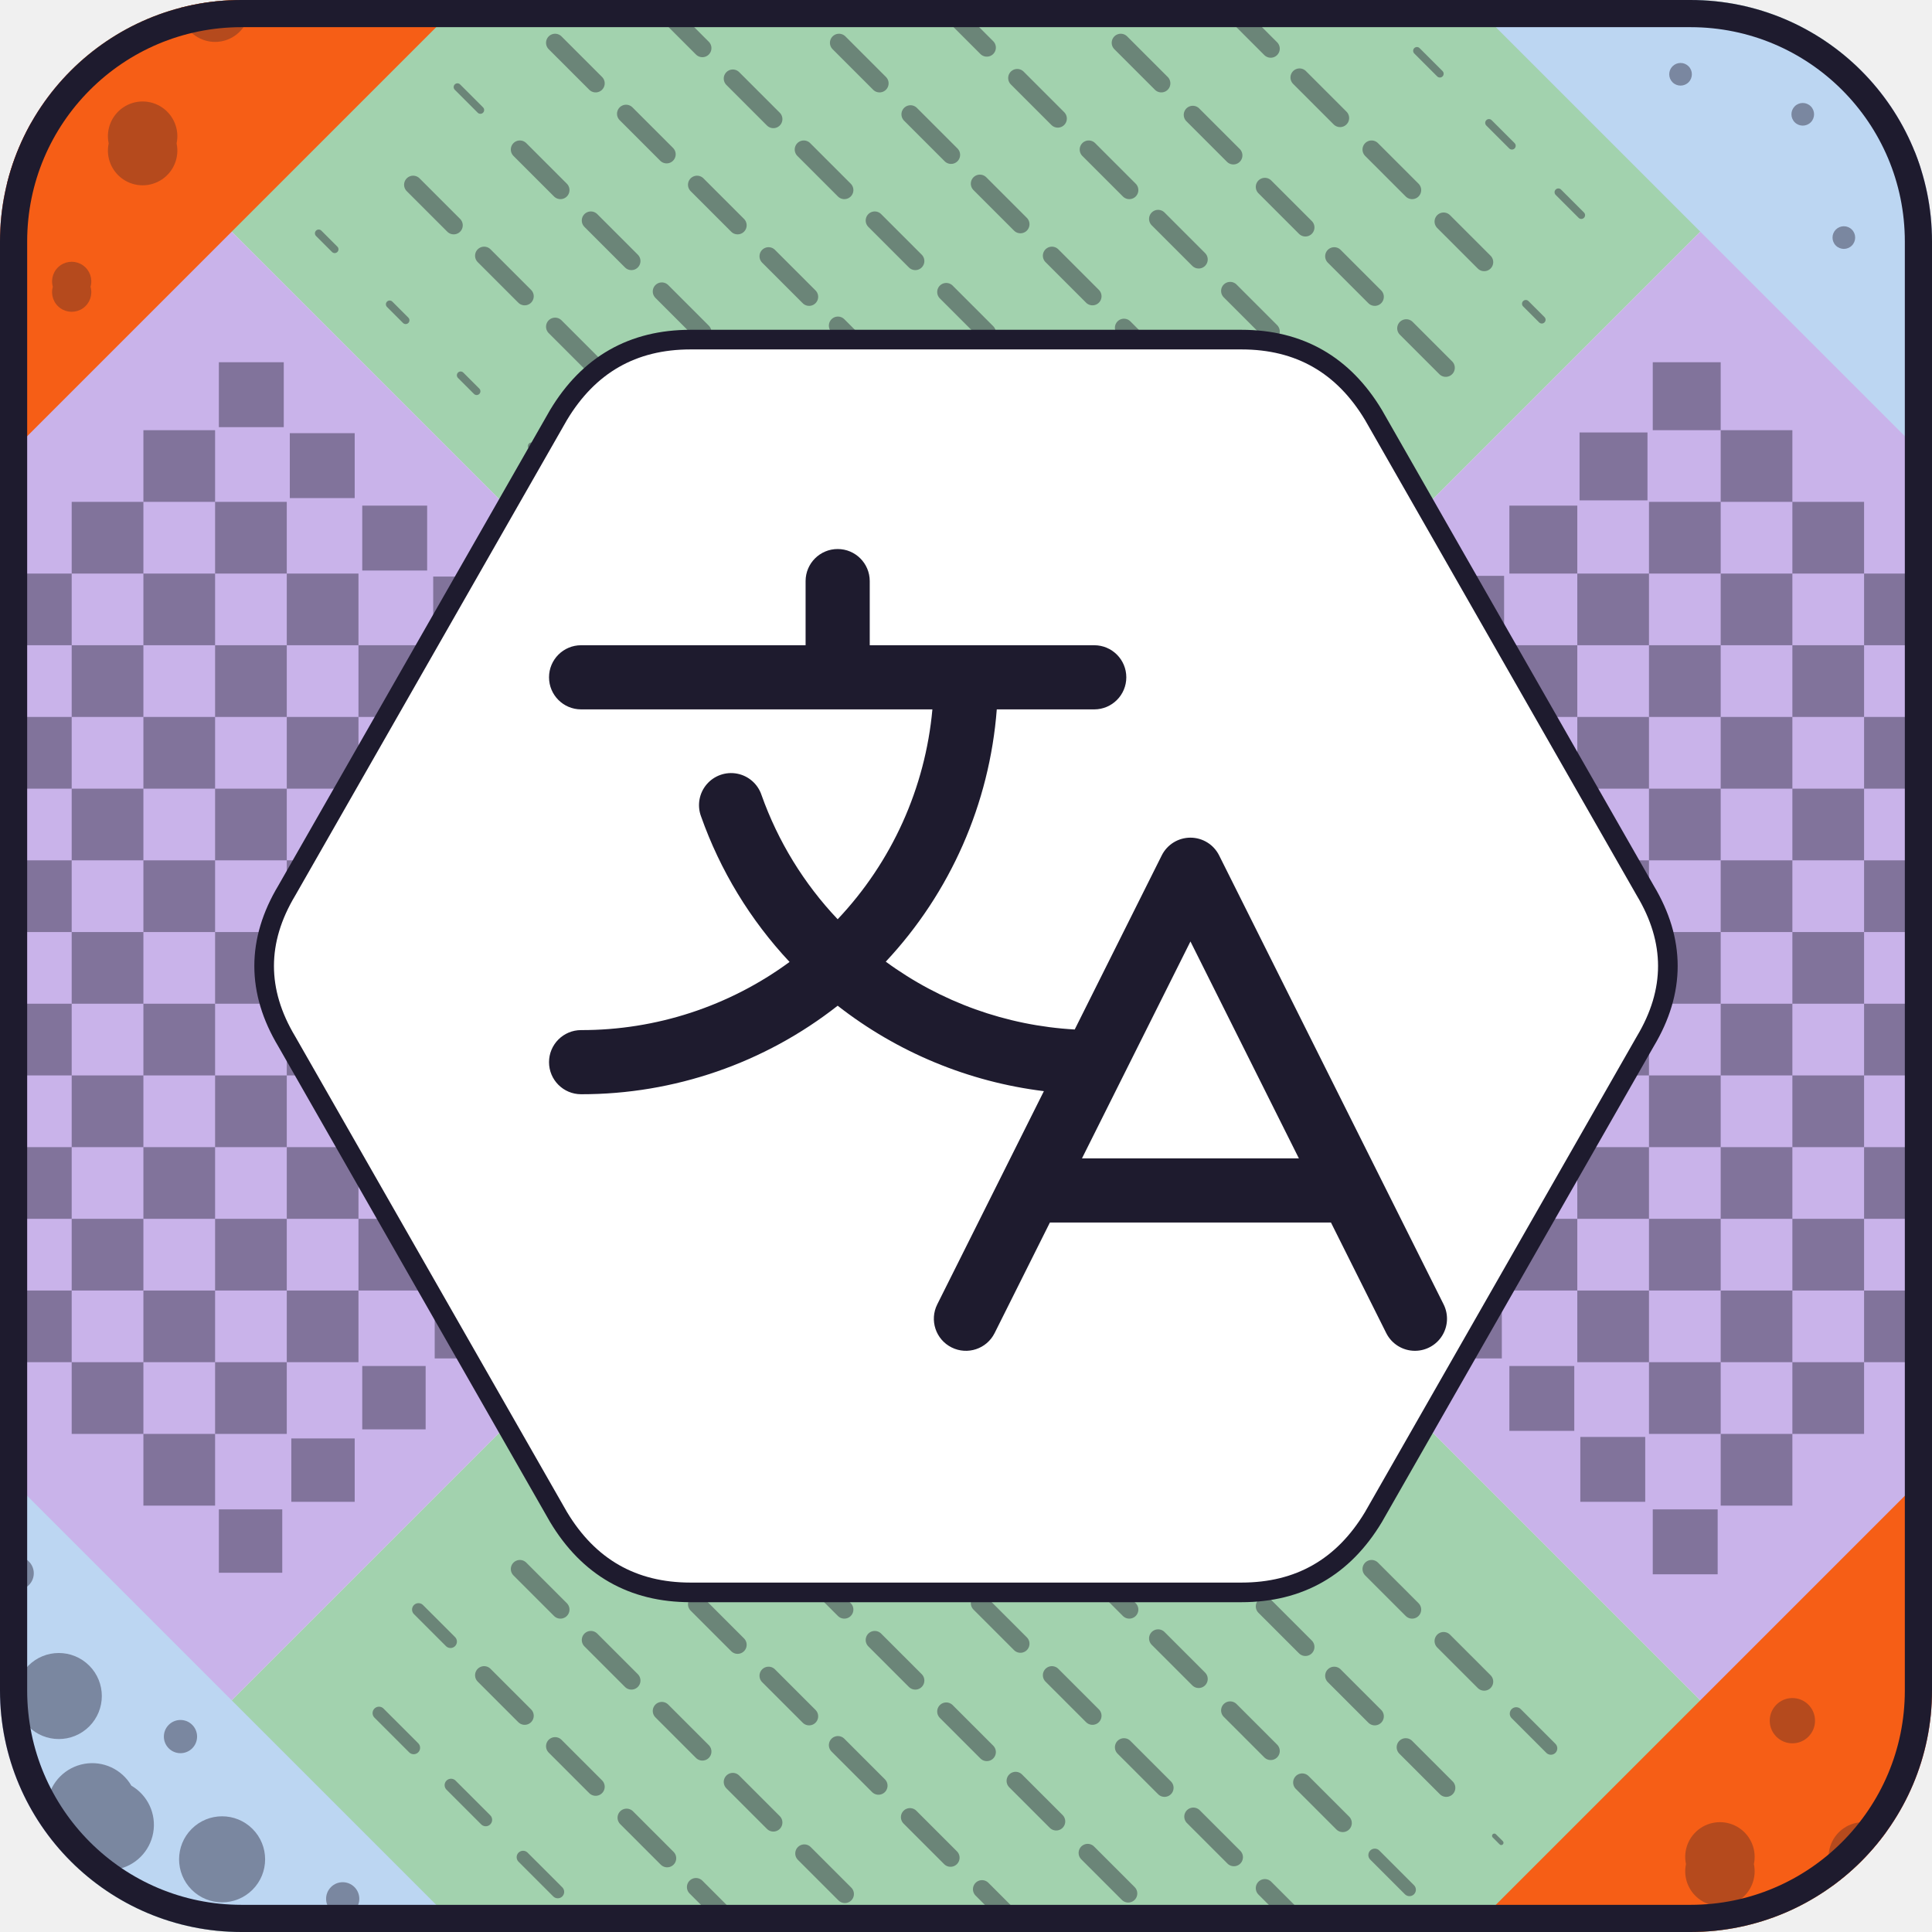
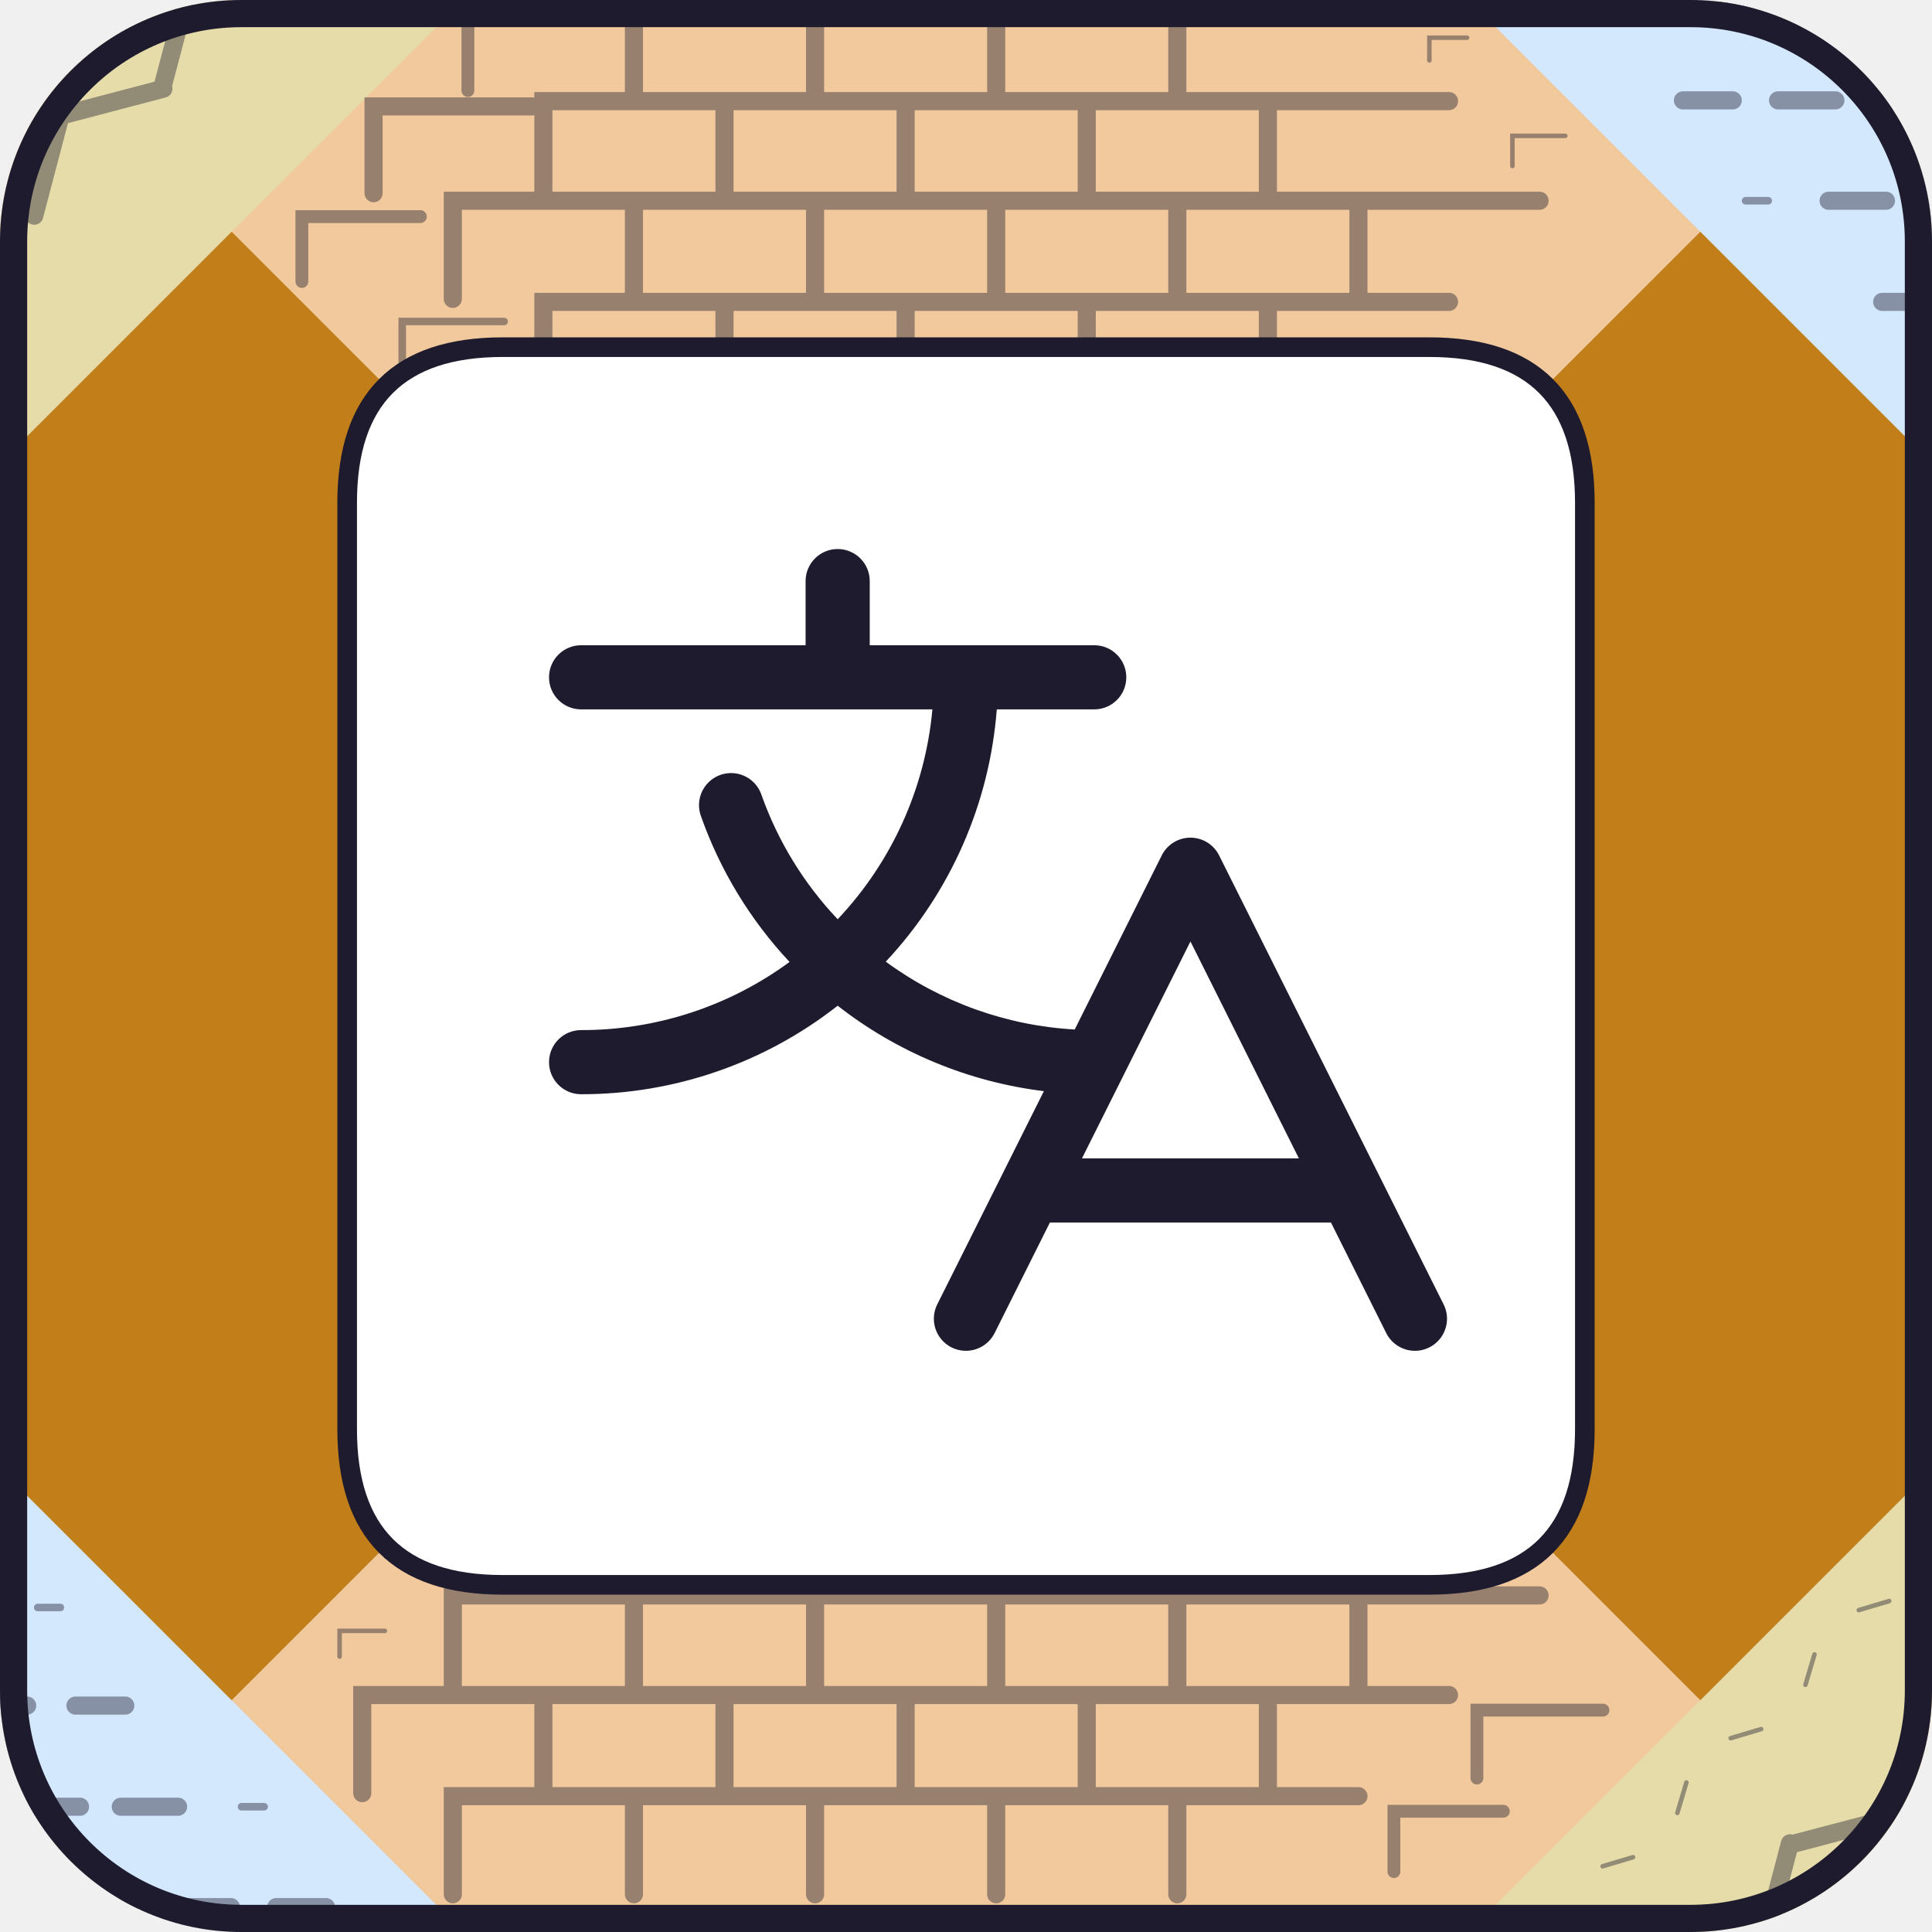
<svg xmlns="http://www.w3.org/2000/svg" viewBox="0 0 256 256" width="256" height="256" role="img">
  <defs>
    <clipPath id="tf">
      <rect width="256" height="256" rx="32.0" />
    </clipPath>
  </defs>
  <g clip-path="url(#tf)">
-     <path d="M0 0L256 0L128 128ZM256 256L0 256L128 128Z" fill="#A2D2AE" />
-     <path d="M256 0L256 256L128 128ZM0 256L0 0L128 128Z" fill="#C9B3EA" />
-     <path d="M0 0L61.4 0L0 61.4ZM256 256L194.6 256L256 194.6Z" fill="#F65E16" />
-     <path d="M256 0L256 61.4L194.6 0ZM0 256L0 194.6L61.4 256Z" fill="#BCD6F2" />
-     <g transform="rotate(45 128 128)">
-       <path d="M63 13.5l7.6 0M76 13.5l7.6 0M89.5 13.5l7.6 0M103 13.5l7.6 0M56 27l7.6 0M69.5 27l7.6 0M83 27l7.6 0M96 27l7.6 0M109.5 27l7.4 0M36.3 40l7.6 0M49.6 40l7.6 0M63 40l7.6 0M76 40l7.6 0M89.5 40l7.6 0M103 40l7.6 0M29.6 53.4l7.6 0M43 53.4l7.6 0M56 53.4l7.6 0M69.5 53.4l7.6 0M83 53.4l7.6 0M96 53.4l7.6 0M109.5 53.4l7.4 0M9.7 66.7l7.6 0M23 66.7l7.6 0M36.3 66.7l7.6 0M49.6 66.7l7.6 0M63 66.7l7.6 0M76 66.7l7.6 0M89.5 66.7l7.6 0M3 80l7.6 0M16.3 80l7.6 0M29.6 80l7.6 0M43 80l7.6 0M56 80l7.6 0M69.5 80l7.6 0M9.7 93.3l7.6 0M23 93.3l7.6 0M36.3 93.3l7.6 0M49.6 93.3l7.6 0M63 93.3l7.6 0M3 106.6l7.6 0M16.3 106.6l7.6 0M29.6 106.6l7.6 0M43 106.6l7.6 0M56 106.6l7.6 0M196 146.5l7.6 0M209 146.5l7.6 0M222.5 146.5l7.6 0M236 146.5l7.6 0M189 160l7.6 0M202.5 160l7.6 0M216 160l7.6 0M229 160l7.6 0M242.4 160l7.6 0M182.6 173l7.6 0M196 173l7.6 0M209 173l7.6 0M222.5 173l7.6 0M236 173l7.6 0M162.6 186.4l7.6 0M176 186.4l7.6 0M189 186.4l7.6 0M202.5 186.4l7.6 0M216 186.4l7.6 0M229 186.4l7.6 0M242.4 186.4l7.6 0M142.7 199.7l7.6 0M156 199.7l7.6 0M169.3 199.7l7.6 0M182.6 199.7l7.6 0M196 199.7l7.6 0M209 199.7l7.6 0M222.5 199.7l7.6 0M149.3 213l7.6 0M162.6 213l7.6 0M176 213l7.6 0M189 213l7.6 0M202.5 213l7.6 0M216 213l7.6 0M142.7 226.3l7.6 0M156 226.3l7.6 0M169.3 226.3l7.6 0M182.6 226.3l7.6 0M196 226.3l7.6 0M149.3 239.6l7.6 0M162.6 239.6l7.6 0M176 239.6l7.6 0M189 239.6l7.6 0" fill="none" stroke="#6B8578" stroke-width="2.4" stroke-linecap="round" />
-       <path d="M249.6 146.5l6.5 0M249.6 173l6.5 0M137 213l6 0M137 239.6l6 0M143 253l6.5 0M156.5 253l6.5 0M170 253l6.5 0" fill="none" stroke="#6B8578" stroke-width="1.7" stroke-linecap="round" />
-       <path d="M84.5 0l4.3 0M98 0l4.3 0M111 0l4.3 0M118.4 13.5l3 0M118.4 40l3 0M-2 93.3l4.3 0M-1.3 120l3 0M12 120l3 0M25.3 120l3 0M38.6 120l3 0M52 120l3 0" fill="none" stroke="#6B8578" stroke-width="1" stroke-linecap="round" />
-       <path d="M259 160l1.3 0" fill="none" stroke="#6B8578" stroke-width="0.6" stroke-linecap="round" />
+     <path d="M0 0L256 0L128 128ZM256 256L0 256L128 128Z" fill="#F1C99C" />
+     <path d="M256 0L256 256L128 128ZM0 256L0 0L128 128Z" fill="#C27E19" />
+     <path d="M0 0L61.4 0L0 61.4ZM256 256L194.6 256L256 194.6Z" fill="#E6DCAA" />
+     <path d="M256 0L256 61.4L194.6 0ZM0 256L0 194.6L61.4 256Z" fill="#D3E7FD" />
+     <path d="M84 13l0 -13l24 0M108 13l0 -13l24 0M132 13l0 -13l24 0M156 13l0 -13l24 0M49.5 25.6l0 -11.5l21 0M72 26.4l0 -13l24 0M96 26.4l0 -13l24 0M120 26.4l0 -13l24 0M144 26.4l0 -13l24 0M168 26.4l0 -13l24 0M60 39.6l0 -13l24 0M84 39.6l0 -13l24 0M108 39.6l0 -13l24 0M132 39.6l0 -13l24 0M156 39.6l0 -13l24 0M180 39.6l0 -13l24 0M72 53l0 -13l24 0M96 53l0 -13l24 0M120 53l0 -13l24 0M144 53l0 -13l24 0M168 53l0 -13l24 0M84 66l0 -13l24 0M108 66l0 -13l24 0M132 66l0 -13l24 0M156 66l0 -13l24 0M84 198l0 -13l24 0M156 198l0 -13l24 0M72 211l0 -13l24 0M96 211l0 -13l24 0M120 211l0 -13l24 0M144 211l0 -13l24 0M168 211l0 -13l24 0M60 224.4l0 -13l24 0M84 224.4l0 -13l24 0M108 224.4l0 -13l24 0M132 224.4l0 -13l24 0M156 224.4l0 -13l24 0M180 224.4l0 -13l24 0M48 237.6l0 -13l24 0M72 237.6l0 -13l24 0M96 237.6l0 -13l24 0M120 237.6l0 -13l24 0M144 237.6l0 -13l24 0M168 237.6l0 -13l24 0M60 251l0 -13l24 0M84 251l0 -13l24 0M108 251l0 -13l24 0M132 251l0 -13l24 0M156 251l0 -13l24 0" fill="none" stroke="#98806E" stroke-width="2.4" stroke-linecap="round" />
+     <path d="M62 12l0 -11l20 0M40 37.3l0 -8.6l15.7 0M195.7 235.6l0 -9l16.7 0M184.7 248l0 -8l14.5 0" fill="none" stroke="#98806E" stroke-width="1.7" stroke-linecap="round" />
+     <path d="M53.3 50l0 -7.4l13.5 0M66.4 62.5l0 -6l11 0M79.5 75l0 -5l9 0" fill="none" stroke="#98806E" stroke-width="1" stroke-linecap="round" />
+     <path d="M189.4 8l0 -3l5 0M200.4 22l0 -4l7 0M58 206l0 -2.4l4.3 0M45 219.5l0 -3.4l6 0" fill="none" stroke="#98806E" stroke-width="0.6" stroke-linecap="round" />
+     <g transform="rotate(135 128 128)">
+       <path d="M109 -31.4l12 -7M121 -38.6l12 7M133 -31.4l12 -7M109 292.6l12 -7M121 285.4l12 7M133 292.6l12 -7M121 303.4l12 7" fill="none" stroke="#928B76" stroke-width="2.4" stroke-linecap="round" />
+       <path d="M101 -18l3.7 2M113 -16l3.7 -2M125 -18l3.7 2M137 -16l3.7 -2M149 -18l3.7 2M161 -16l3.7 -2" fill="none" stroke="#928B76" stroke-width="0.6" stroke-linecap="round" />
    </g>
-     <path d="M29 48l8.6 0l0 8.6l-8.6 0ZM219 48l9 0l0 9l-9 0ZM9.5 66.5l9.5 0l0 9.5l-9.5 0ZM19 57l9.5 0l0 9.5l-9.5 0ZM28.5 66.5l9.5 0l0 9.5l-9.5 0ZM38.4 57.4l8.6 0l0 8.6l-8.6 0ZM48 67l8.6 0l0 8.6l-8.6 0ZM200 67l9 0l0 9l-9 0ZM209.3 57.3l9 0l0 9l-9 0ZM218.5 66.5l9.5 0l0 9.5l-9.5 0ZM228 57l9.5 0l0 9.5l-9.5 0ZM237.5 66.5l9.5 0l0 9.5l-9.5 0ZM0 76l9.5 0l0 9.5l-9.5 0ZM9.5 85.5l9.5 0l0 9.5l-9.5 0ZM19 76l9.5 0l0 9.5l-9.5 0ZM28.5 85.5l9.5 0l0 9.5l-9.5 0ZM38 76l9.5 0l0 9.5l-9.5 0ZM47.5 85.5l9.5 0l0 9.5l-9.5 0ZM57.4 76.4l8.6 0l0 8.6l-8.6 0ZM67 86l8.6 0l0 8.6l-8.6 0ZM181 86l9 0l0 9l-9 0ZM190.3 76.3l9 0l0 9l-9 0ZM199.5 85.5l9.5 0l0 9.5l-9.5 0ZM209 76l9.5 0l0 9.5l-9.5 0ZM218.5 85.5l9.5 0l0 9.5l-9.5 0ZM228 76l9.5 0l0 9.5l-9.5 0ZM237.5 85.5l9.5 0l0 9.5l-9.5 0ZM247 76l9.5 0l0 9.5l-9.5 0ZM0 95l9.5 0l0 9.5l-9.5 0ZM9.5 104.5l9.5 0l0 9.5l-9.5 0ZM19 95l9.5 0l0 9.5l-9.5 0ZM28.5 104.5l9.5 0l0 9.5l-9.5 0ZM38 95l9.5 0l0 9.5l-9.5 0ZM47.5 104.5l9.5 0l0 9.5l-9.5 0ZM57 95l9.5 0l0 9.5l-9.5 0ZM190 95l9.5 0l0 9.5l-9.5 0ZM199.5 104.5l9.5 0l0 9.5l-9.5 0ZM209 95l9.5 0l0 9.5l-9.5 0ZM218.5 104.5l9.5 0l0 9.5l-9.5 0ZM228 95l9.5 0l0 9.5l-9.5 0ZM237.5 104.5l9.5 0l0 9.5l-9.5 0ZM247 95l9.5 0l0 9.5l-9.5 0ZM0 114l9.5 0l0 9.5l-9.5 0ZM9.5 123.5l9.5 0l0 9.5l-9.5 0ZM19 114l9.5 0l0 9.5l-9.5 0ZM28.5 123.5l9.5 0l0 9.5l-9.5 0ZM38 114l9.5 0l0 9.5l-9.5 0ZM47.5 123.5l9.5 0l0 9.5l-9.5 0ZM190 114l9.5 0l0 9.5l-9.5 0ZM199.5 123.5l9.5 0l0 9.5l-9.5 0ZM209 114l9.5 0l0 9.5l-9.5 0ZM218.5 123.5l9.5 0l0 9.5l-9.5 0ZM228 114l9.5 0l0 9.5l-9.5 0ZM237.5 123.5l9.5 0l0 9.5l-9.5 0ZM247 114l9.5 0l0 9.5l-9.5 0ZM0 133l9.5 0l0 9.5l-9.5 0ZM9.5 142.5l9.5 0l0 9.5l-9.5 0ZM19 133l9.5 0l0 9.5l-9.5 0ZM28.5 142.5l9.5 0l0 9.5l-9.5 0ZM38 133l9.5 0l0 9.5l-9.5 0ZM47.5 142.5l9.5 0l0 9.5l-9.5 0ZM190 133l9.5 0l0 9.5l-9.5 0ZM199.5 142.5l9.5 0l0 9.5l-9.5 0ZM209 133l9.5 0l0 9.5l-9.5 0ZM218.5 142.5l9.5 0l0 9.5l-9.5 0ZM228 133l9.5 0l0 9.5l-9.5 0ZM237.5 142.5l9.5 0l0 9.5l-9.5 0ZM247 133l9.5 0l0 9.5l-9.5 0ZM0 152l9.5 0l0 9.5l-9.5 0ZM9.5 161.5l9.5 0l0 9.5l-9.5 0ZM19 152l9.5 0l0 9.5l-9.5 0ZM28.5 161.5l9.5 0l0 9.5l-9.5 0ZM38 152l9.5 0l0 9.5l-9.5 0ZM47.5 161.5l9.5 0l0 9.5l-9.5 0ZM57 152l9.5 0l0 9.5l-9.5 0ZM67 162l8.4 0l0 8.4l-8.4 0ZM181 162l8.6 0l0 8.6l-8.6 0ZM190 152l9.5 0l0 9.5l-9.5 0ZM199.5 161.5l9.5 0l0 9.5l-9.5 0ZM209 152l9.5 0l0 9.5l-9.5 0ZM218.5 161.5l9.5 0l0 9.5l-9.5 0ZM228 152l9.5 0l0 9.5l-9.5 0ZM237.5 161.5l9.5 0l0 9.5l-9.5 0ZM247 152l9.5 0l0 9.5l-9.5 0ZM0 171l9.5 0l0 9.5l-9.5 0ZM9.5 180.5l9.5 0l0 9.5l-9.5 0ZM19 171l9.5 0l0 9.5l-9.5 0ZM28.5 180.5l9.5 0l0 9.5l-9.5 0ZM38 171l9.5 0l0 9.5l-9.5 0ZM48 181l8.4 0l0 8.4l-8.4 0ZM57.6 171.6l8.4 0l0 8.4l-8.4 0ZM190.4 171.4l8.6 0l0 8.6l-8.6 0ZM200 181l8.6 0l0 8.6l-8.6 0ZM209 171l9.5 0l0 9.5l-9.5 0ZM218.5 180.5l9.5 0l0 9.5l-9.5 0ZM228 171l9.5 0l0 9.5l-9.5 0ZM237.5 180.5l9.5 0l0 9.5l-9.5 0ZM247 171l9.5 0l0 9.5l-9.5 0ZM19 190l9.5 0l0 9.5l-9.5 0ZM29 200l8.4 0l0 8.4l-8.4 0ZM38.6 190.6l8.4 0l0 8.4l-8.4 0ZM209.4 190.4l8.6 0l0 8.6l-8.6 0ZM219 200l8.6 0l0 8.6l-8.6 0ZM228 190l9.5 0l0 9.5l-9.5 0Z" fill="#81739B" />
-     <path d="M5 0a4.6 4.6 0 1 0 9 0a4.6 4.6 0 1 0 -9 0M24 0a4.6 4.6 0 1 0 9 0a4.6 4.6 0 1 0 -9 0M45 0a2.6 2.6 0 1 0 5 0a2.6 2.6 0 1 0 -5 0M-4.6 19a4.6 4.6 0 1 0 9 0a4.6 4.6 0 1 0 -9 0M14.4 19a4.6 4.6 0 1 0 9 0a4.6 4.6 0 1 0 -9 0M7 38a2.6 2.6 0 1 0 5 0a2.6 2.6 0 1 0 -5 0M234.5 228a3 3 0 1 0 6 0a3 3 0 1 0 -6 0M223.4 247a4.6 4.6 0 1 0 9 0a4.6 4.6 0 1 0 -9 0M242.4 247a4.6 4.6 0 1 0 9 0a4.6 4.6 0 1 0 -9 0" fill="#B54A1D" />
-     <g transform="rotate(135 128 128)">
-       <path d="M271.6 99a2 2 0 1 0 4.4 0a2 2 0 1 0 -4.4 0M-39 114a1.4 1.4 0 1 0 3 0a1.4 1.4 0 1 0 -3 0M-24 114a1.4 1.4 0 1 0 3 0a1.4 1.4 0 1 0 -3 0M275.7 114a5.7 5.7 0 1 0 11.4 0a5.7 5.7 0 1 0 -11.4 0M-46.7 129.4a1.3 1.3 0 1 0 2.6 0a1.3 1.3 0 1 0 -2.6 0M-31.7 129.4a1.5 1.5 0 1 0 3 0a1.5 1.5 0 1 0 -3 0M271.6 129.4a2 2 0 1 0 4.4 0a2 2 0 1 0 -4.4 0M283 129.4a6 6 0 1 0 11.6 0a6 6 0 1 0 -11.6 0M298 129.4a6 6 0 1 0 12 0a6 6 0 1 0 -12 0M-24 144.6a1.4 1.4 0 1 0 3 0a1.4 1.4 0 1 0 -3 0M275.7 144.6a5.7 5.7 0 1 0 11.4 0a5.7 5.7 0 1 0 -11.4 0M271.6 160a2 2 0 1 0 4.4 0a2 2 0 1 0 -4.4 0" fill="#7A87A0" />
-     </g>
+     <path d="M215.7 0l7.6 0M229 0l7.6 0M242.3 0l7.6 0M223 13.3l6.6 0M235.6 13.3l7.6 0M249 13.3l7.6 0M242.3 26.6l7.6 0M249.4 40l6.6 0M-4 226l7.6 0M10 226l6.6 0M3 239.4l7.6 0M16 239.4l7.6 0M-4 252.7l7.6 0M9.5 252.7l7.6 0M23 252.7l7.6 0M36.6 252.7l6.6 0" fill="none" stroke="#8791A6" stroke-width="2.4" stroke-linecap="round" />
+     <path d="M204.7 0l3 0M231.3 26.6l3 0M5 213l3 0M32 239.4l3 0" fill="none" stroke="#8791A6" stroke-width="1" stroke-linecap="round" />
  </g>
-   <path d="M218 118Q224 128 218 138L182 201Q176 211 164.5 211L91.5 211Q80 211 74 201L38 138Q32 128 38 118L74 55Q80 45 91.5 45L164.5 45Q176 45 182 55Z" fill="#FFFFFF" stroke="#1E1B2E" stroke-width="2.6" stroke-linejoin="round" />
+   <path d="M46 66.6Q46 46 66.6 46L189.4 46Q210 46 210 66.6L210 189.4Q210 210 189.4 210L66.6 210Q46 210 46 189.4Z" fill="#FFFFFF" stroke="#1E1B2E" stroke-width="2.6" stroke-linejoin="round" />
  <g transform="translate(60 60) scale(0.5312)">
    <path d="M247.15,212.42l-56-112a8,8,0,0,0-14.31,0l-21.71,43.43A88,88,0,0,1,108,126.93,103.65,103.65,0,0,0,135.69,64H160a8,8,0,0,0,0-16H104V32a8,8,0,0,0-16,0V48H32a8,8,0,0,0,0,16h87.63A87.76,87.76,0,0,1,96,116.35a87.74,87.74,0,0,1-19-31,8,8,0,1,0-15.08,5.34A103.63,103.63,0,0,0,84,127a87.55,87.55,0,0,1-52,17,8,8,0,0,0,0,16,103.46,103.46,0,0,0,64-22.08,104.18,104.18,0,0,0,51.44,21.31l-26.6,53.19a8,8,0,0,0,14.31,7.16L148.94,192h70.11l13.79,27.58A8,8,0,0,0,240,224a8,8,0,0,0,7.15-11.58ZM156.94,176,184,121.89,211.05,176Z" fill="#1E1B2E" />
  </g>
  <rect x="1.8" y="1.8" width="252.4" height="252.4" rx="30.2" fill="none" stroke="#1E1B2E" stroke-width="3.6" />
</svg>
